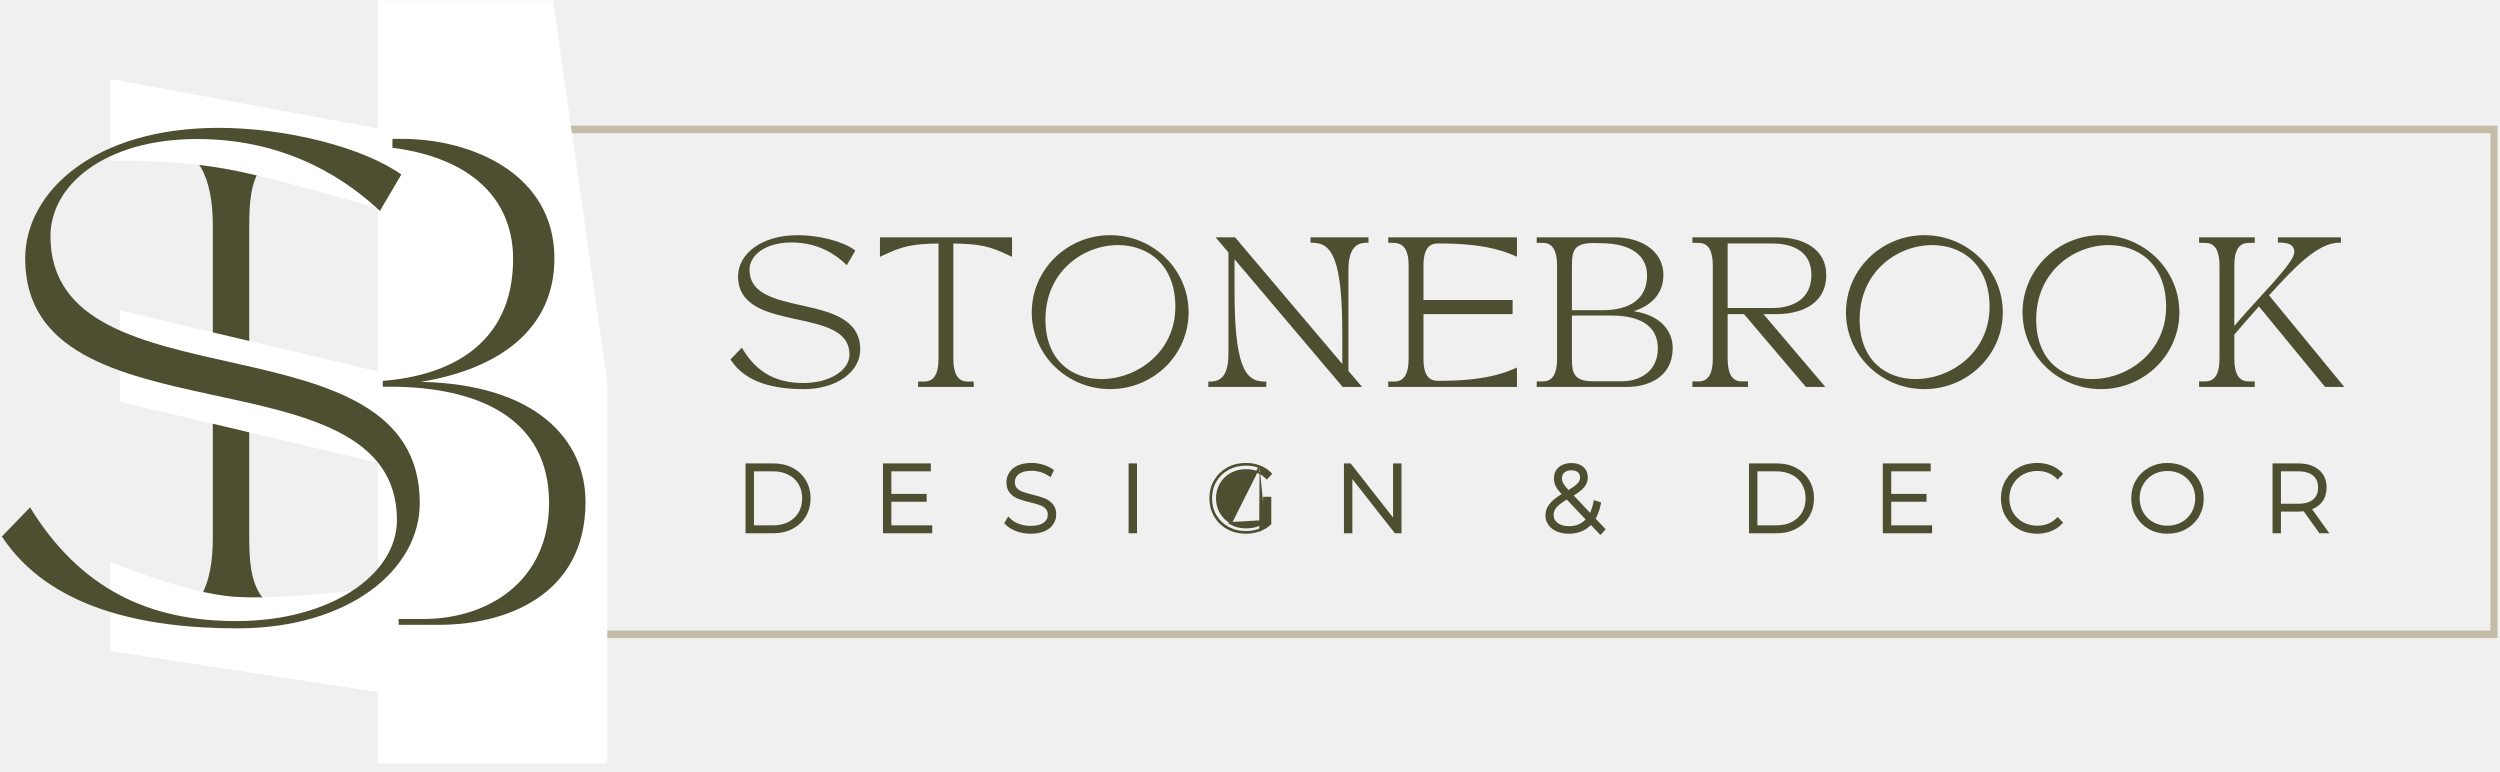
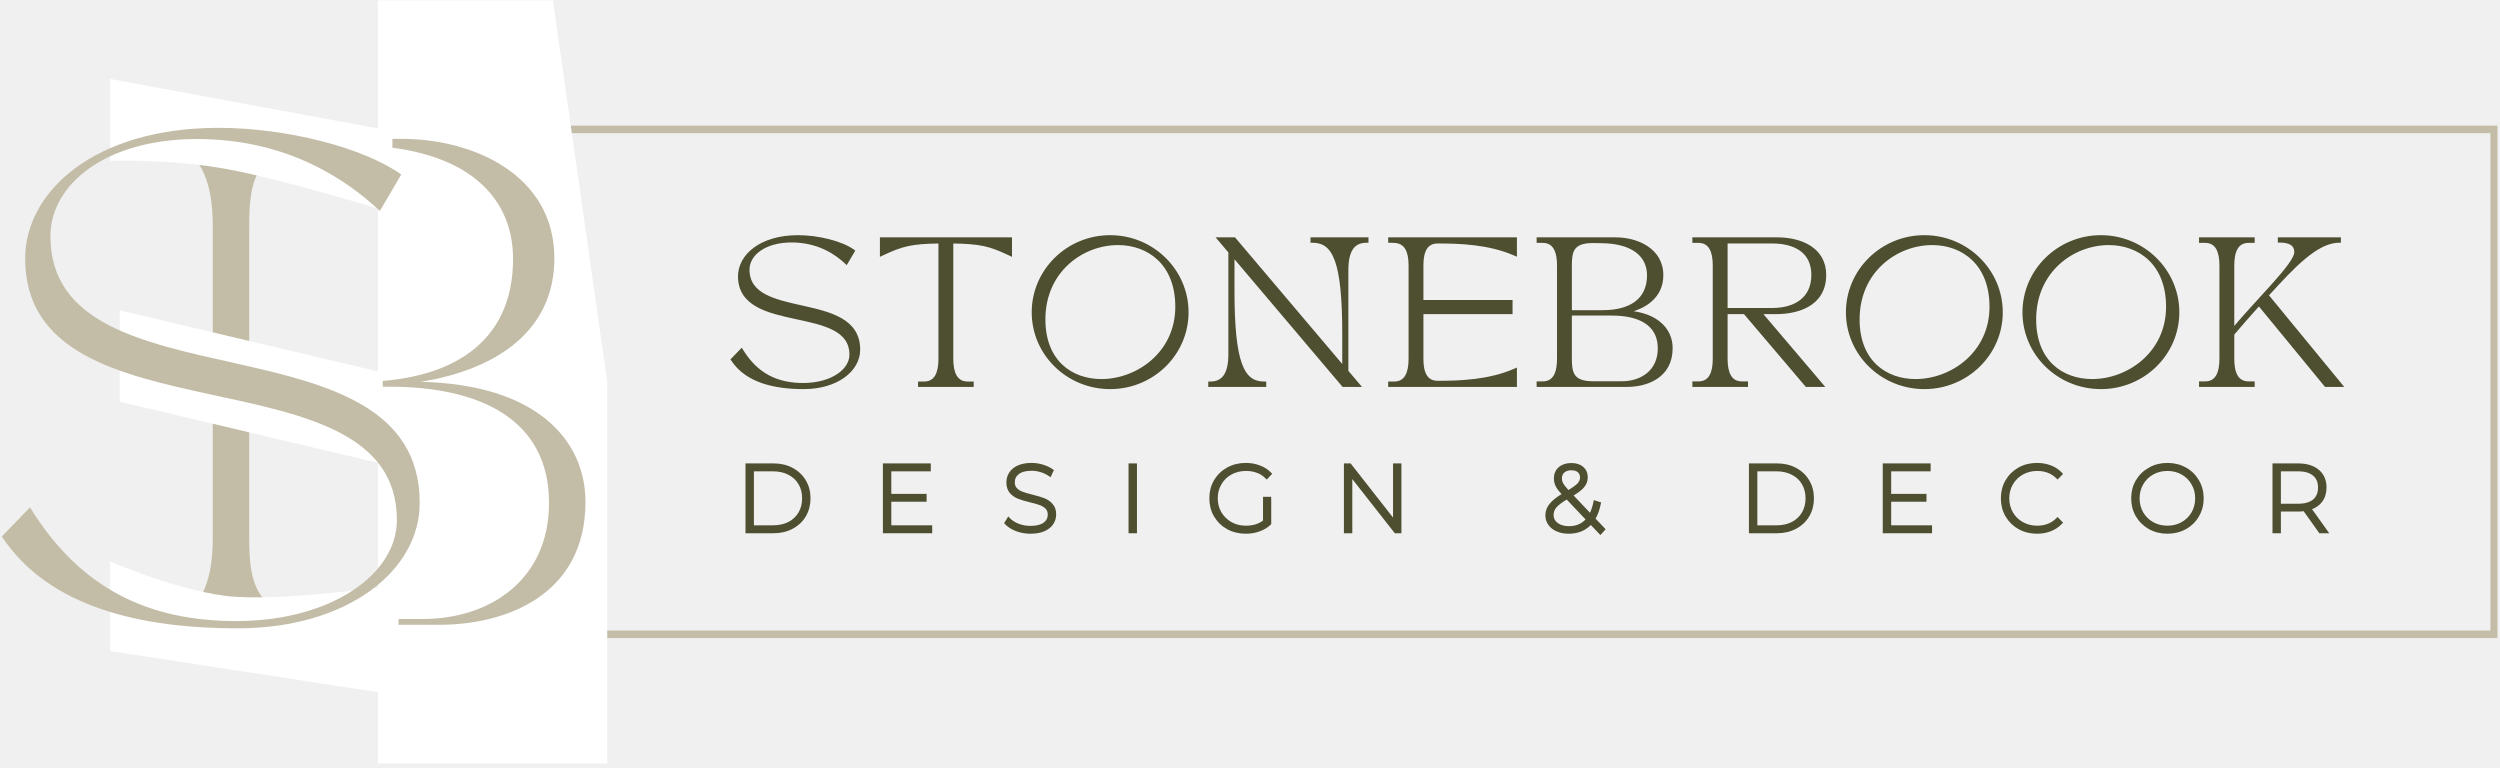
- <svg xmlns="http://www.w3.org/2000/svg" width="308" height="95" viewBox="0 0 308 95" fill="none">
-   <path d="M271.048 29.683V29.804H271.169H271.672C272.383 29.804 272.845 30.105 273.137 30.603C273.435 31.112 273.56 31.835 273.56 32.679V44.234C273.56 45.079 273.435 45.802 273.137 46.31C272.845 46.809 272.383 47.11 271.672 47.11H271.169H271.048V47.231V47.428V47.549H271.169H277.539H277.66V47.428V47.231V47.11H277.539H277.037C276.326 47.11 275.863 46.809 275.571 46.31C275.273 45.802 275.148 45.079 275.148 44.234V41.175C275.951 40.233 277.052 38.961 278.306 37.566L286.471 47.505L286.507 47.549H286.564H288.305H288.561L288.398 47.351L279.386 36.38C279.453 36.307 279.52 36.234 279.586 36.161C280.997 34.622 282.415 33.075 283.819 31.888C285.315 30.622 286.771 29.786 288.161 29.786H288.282V29.665V29.486V29.364H288.161H280.876H280.755V29.486V29.647V29.768H280.876C281.417 29.768 281.897 29.844 282.239 30.045C282.57 30.24 282.783 30.558 282.783 31.082C282.783 31.243 282.719 31.456 282.588 31.72C282.458 31.983 282.266 32.285 282.024 32.622C281.539 33.297 280.857 34.099 280.073 34.978C279.574 35.538 279.034 36.129 278.477 36.737C277.364 37.954 276.187 39.241 275.148 40.489V32.679C275.148 31.835 275.273 31.112 275.571 30.603C275.863 30.105 276.326 29.804 277.037 29.804H277.539H277.66V29.683V29.486V29.364H277.539H271.169H271.048V29.486V29.683Z" fill="#4E4F30" stroke="#4E4F30" stroke-width="0.242" />
-   <path d="M257.76 46.822C255.919 46.822 254.166 46.243 252.873 45.025C251.583 43.809 250.74 41.946 250.74 39.354C250.74 33.384 255.448 30.073 259.806 30.073C261.673 30.073 263.467 30.684 264.793 31.948C266.118 33.212 266.987 35.138 266.987 37.793C266.987 43.489 262.158 46.822 257.76 46.822ZM258.837 29.095C253.569 29.095 249.296 33.31 249.296 38.475C249.296 43.64 253.569 47.818 258.837 47.818C264.105 47.818 268.378 43.64 268.378 38.475C268.378 33.31 264.105 29.095 258.837 29.095Z" fill="#4E4F30" stroke="#4E4F30" stroke-width="0.242" />
-   <path d="M236.008 46.822C234.167 46.822 232.413 46.243 231.121 45.025C229.83 43.809 228.988 41.946 228.988 39.354C228.988 33.384 233.696 30.073 238.053 30.073C239.921 30.073 241.714 30.684 243.041 31.948C244.366 33.212 245.235 35.138 245.235 37.793C245.235 43.489 240.406 46.822 236.008 46.822ZM237.084 29.095C231.816 29.095 227.544 33.31 227.544 38.475C227.544 43.64 231.817 47.818 237.084 47.818C242.352 47.818 246.625 43.64 246.625 38.475C246.625 33.31 242.353 29.095 237.084 29.095Z" fill="#4E4F30" stroke="#4E4F30" stroke-width="0.242" />
-   <path d="M208.626 47.428V47.549H208.747H215.117H215.238V47.428V47.231V47.11H215.117H214.615C213.904 47.11 213.441 46.809 213.149 46.31C212.851 45.802 212.726 45.079 212.726 44.234V38.578H214.917L222.507 47.507L222.543 47.549H222.599H224.357H224.619L224.45 47.35L216.994 38.578H218.867C220.007 38.578 221.502 38.389 222.717 37.706C223.94 37.018 224.873 35.831 224.873 33.864C224.873 32.268 224.146 31.137 223.038 30.409C221.935 29.686 220.461 29.364 218.957 29.364H208.747H208.626V29.486V29.683V29.804H208.747H209.25C209.961 29.804 210.423 30.105 210.715 30.603C211.013 31.112 211.138 31.835 211.138 32.679V44.234C211.138 45.079 211.013 45.802 210.715 46.31C210.423 46.809 209.961 47.11 209.25 47.11H208.747H208.626V47.231V47.428ZM218.347 38.067H212.726V29.876H218.347C219.75 29.876 220.986 30.174 221.868 30.817C222.745 31.456 223.285 32.445 223.285 33.864C223.285 35.328 222.743 36.372 221.865 37.054C220.983 37.738 219.747 38.067 218.347 38.067Z" fill="#4E4F30" stroke="#4E4F30" stroke-width="0.242" />
-   <path d="M189.561 47.11H189.44V47.231V47.428V47.549H189.561H200.434C201.669 47.549 203.045 47.277 204.117 46.557C205.195 45.833 205.956 44.661 205.956 42.889C205.956 41.706 205.483 40.585 204.465 39.751C203.601 39.044 202.351 38.549 200.678 38.389C201.776 38.109 202.709 37.665 203.409 37.05C204.299 36.269 204.808 35.217 204.808 33.899C204.808 32.292 204.019 31.153 202.907 30.421C201.8 29.691 200.371 29.364 199.07 29.364H189.561H189.44V29.486V29.683V29.804H189.561H190.063C190.774 29.804 191.237 30.105 191.529 30.603C191.827 31.112 191.952 31.835 191.952 32.679V44.234C191.952 45.079 191.827 45.802 191.529 46.31C191.237 46.809 190.774 47.11 190.063 47.11H189.561ZM193.54 44.234V38.757H198.604C200.243 38.757 201.688 39.052 202.719 39.718C203.742 40.379 204.368 41.413 204.368 42.925C204.368 44.334 203.822 45.371 202.99 46.059C202.155 46.748 201.022 47.092 199.842 47.092H196.236C194.97 47.092 194.313 46.778 193.963 46.292C193.605 45.796 193.54 45.089 193.54 44.234ZM197.456 38.336H193.54V32.679C193.54 31.824 193.601 31.117 193.957 30.622C194.305 30.136 194.96 29.822 196.236 29.822C196.368 29.822 196.537 29.826 196.706 29.831L196.715 29.831C196.88 29.836 197.043 29.84 197.169 29.84C199.208 29.84 200.676 30.281 201.633 31.006C202.584 31.728 203.04 32.741 203.04 33.917C203.04 35.445 202.476 36.541 201.508 37.261C200.534 37.984 199.137 38.336 197.456 38.336Z" fill="#4E4F30" stroke="#4E4F30" stroke-width="0.242" />
-   <path d="M171.271 29.364H171.15V29.486V29.665V29.782L171.267 29.786L171.77 29.804L171.77 29.804C172.484 29.829 172.948 30.132 173.24 30.624C173.537 31.125 173.662 31.835 173.662 32.679V44.234C173.662 45.079 173.537 45.807 173.239 46.32C172.947 46.823 172.484 47.127 171.774 47.127H171.271H171.15V47.249V47.428V47.549H171.271H186.648H186.769V47.428V45.652V45.467L186.6 45.541C183.467 46.911 179.883 47.038 177.139 47.038C176.425 47.038 175.963 46.753 175.672 46.273C175.375 45.783 175.25 45.079 175.25 44.234V38.578H186.11H186.231V38.457V37.201V37.08H186.11H175.25V32.679C175.25 31.835 175.375 31.13 175.672 30.641C175.963 30.161 176.425 29.876 177.139 29.876C179.883 29.876 183.467 30.002 186.6 31.373L186.769 31.447V31.262V29.486V29.364H186.648H171.271Z" fill="#4E4F30" stroke="#4E4F30" stroke-width="0.242" />
-   <path d="M148.986 47.428V47.549H149.107H155.763H155.884V47.428V47.249V47.127H155.763C155.096 47.127 154.537 46.975 154.067 46.619C153.597 46.261 153.205 45.689 152.892 44.826C152.265 43.094 151.973 40.233 151.973 35.73V31.61L165.432 47.506L165.468 47.549H165.524H167.282H167.544L167.375 47.35L166.004 45.733V33.272C166.004 32.061 166.205 31.189 166.595 30.622C166.979 30.064 167.557 29.786 168.359 29.786H168.48V29.665V29.486V29.364H168.359H161.702H161.581V29.486V29.665V29.786H161.702C162.369 29.786 162.929 29.938 163.398 30.295C163.869 30.652 164.261 31.225 164.574 32.088C165.2 33.82 165.493 36.68 165.493 41.184V45.178L152.142 29.407L152.105 29.364H152.049H150.291H150.03L150.198 29.564L151.462 31.055V43.642C151.462 44.853 151.261 45.725 150.871 46.292C150.487 46.85 149.909 47.127 149.107 47.127H148.986V47.249V47.428Z" fill="#4E4F30" stroke="#4E4F30" stroke-width="0.242" />
-   <path d="M135.698 46.822C133.856 46.822 132.103 46.243 130.811 45.025C129.52 43.809 128.678 41.946 128.678 39.354C128.678 33.384 133.386 30.073 137.743 30.073C139.61 30.073 141.404 30.684 142.73 31.948C144.055 33.212 144.925 35.138 144.925 37.793C144.925 43.489 140.096 46.822 135.698 46.822ZM136.774 29.095C131.506 29.095 127.233 33.31 127.233 38.475C127.233 43.64 131.506 47.818 136.774 47.818C142.042 47.818 146.315 43.64 146.315 38.475C146.315 33.31 142.043 29.095 136.774 29.095Z" fill="#4E4F30" stroke="#4E4F30" stroke-width="0.242" />
-   <path d="M108.531 31.262V31.453L108.704 31.371C109.93 30.79 110.831 30.426 111.867 30.203C112.881 29.984 114.029 29.898 115.744 29.877V44.234C115.744 45.079 115.619 45.807 115.321 46.32C115.028 46.823 114.566 47.127 113.856 47.127H113.353H113.232V47.249V47.428V47.549H113.353H119.723H119.844V47.428V47.249V47.127H119.723H119.22C118.51 47.127 118.048 46.823 117.755 46.32C117.457 45.807 117.332 45.079 117.332 44.234V29.877C119.056 29.898 120.209 29.984 121.225 30.203C122.263 30.426 123.164 30.79 124.39 31.371L124.563 31.453V31.262V29.486V29.364H124.442H108.652H108.531V29.486V31.262Z" fill="#4E4F30" stroke="#4E4F30" stroke-width="0.242" />
-   <path d="M90.222 44.222L90.154 44.292L90.208 44.373C91.985 47.066 95.489 47.818 99.011 47.818C103.112 47.818 105.861 45.663 105.861 43.068C105.861 42.159 105.642 41.418 105.256 40.806C104.87 40.195 104.321 39.72 103.67 39.338C102.373 38.576 100.648 38.171 98.948 37.789C98.871 37.772 98.795 37.755 98.719 37.738C97.087 37.373 95.495 37.016 94.29 36.383C93.662 36.053 93.147 35.651 92.788 35.14C92.431 34.63 92.224 34.005 92.224 33.218C92.224 32.313 92.706 31.45 93.611 30.809C94.517 30.167 95.846 29.75 97.522 29.75C100.907 29.75 103.068 31.327 104.186 32.373L104.296 32.477L104.373 32.346L105.162 31L105.218 30.904L105.128 30.84C104.402 30.326 103.323 29.89 102.118 29.584C100.912 29.276 99.569 29.095 98.311 29.095C93.706 29.095 91.049 31.469 91.049 34.043C91.049 34.932 91.269 35.657 91.659 36.254C92.047 36.85 92.6 37.312 93.255 37.683C94.561 38.422 96.296 38.813 98.008 39.183C98.072 39.197 98.136 39.211 98.2 39.225C99.856 39.582 101.474 39.932 102.696 40.562C103.328 40.888 103.847 41.286 104.208 41.792C104.567 42.297 104.775 42.916 104.775 43.696C104.775 44.656 104.193 45.551 103.175 46.214C102.157 46.876 100.714 47.298 99.028 47.307C97.384 47.316 95.943 47.014 94.688 46.346C93.434 45.678 92.359 44.64 91.453 43.166L91.371 43.033L91.263 43.145L90.222 44.222Z" fill="#4E4F30" stroke="#4E4F30" stroke-width="0.242" />
-   <path d="M285.775 65.541L285.808 65.587H285.865H286.541H286.755L286.631 65.413L284.678 62.679C285.241 62.49 285.683 62.186 286 61.764C286.35 61.299 286.523 60.73 286.523 60.065C286.523 59.175 286.221 58.469 285.609 57.963C285 57.452 284.167 57.203 283.124 57.203H280.197H280.087V57.313V65.477V65.587H280.197H280.792H280.902V65.477V62.916H283.124C283.352 62.916 283.6 62.899 283.866 62.865L285.775 65.541ZM285.047 58.517L285.047 58.517L285.048 58.517C285.477 58.873 285.696 59.384 285.696 60.065C285.696 60.746 285.477 61.261 285.048 61.625C284.616 61.983 283.98 62.171 283.124 62.171H280.902V57.959H283.124C283.98 57.959 284.616 58.151 285.047 58.517Z" fill="#4E4F30" stroke="#4E4F30" stroke-width="0.22" />
-   <path d="M270.814 63.573C271.198 62.925 271.389 62.198 271.389 61.395C271.389 60.591 271.198 59.864 270.814 59.216C270.439 58.569 269.919 58.062 269.256 57.695C268.593 57.327 267.852 57.144 267.034 57.144C266.216 57.144 265.474 57.331 264.811 57.706C264.148 58.074 263.625 58.581 263.242 59.228L263.242 59.228L263.241 59.228C262.865 59.876 262.678 60.599 262.678 61.395C262.678 62.19 262.865 62.913 263.241 63.561L263.241 63.561L263.242 63.562C263.625 64.208 264.148 64.72 264.81 65.094L264.811 65.095C265.474 65.462 266.216 65.645 267.034 65.645C267.852 65.645 268.593 65.462 269.256 65.095C269.919 64.728 270.439 64.22 270.814 63.573ZM270.814 63.573C270.814 63.573 270.814 63.573 270.814 63.574L270.719 63.517L270.814 63.573C270.814 63.573 270.814 63.573 270.814 63.573ZM270.099 59.619L270.099 59.619C270.407 60.145 270.562 60.736 270.562 61.395C270.562 62.053 270.407 62.648 270.099 63.182C269.79 63.709 269.369 64.123 268.834 64.424C268.3 64.725 267.7 64.877 267.034 64.877C266.367 64.877 265.764 64.725 265.221 64.424C264.687 64.123 264.265 63.709 263.957 63.182C263.648 62.648 263.493 62.053 263.493 61.395C263.493 60.736 263.648 60.145 263.956 59.619L263.957 59.619C264.266 59.084 264.687 58.667 265.221 58.365C265.764 58.064 266.367 57.913 267.034 57.913C267.7 57.913 268.3 58.064 268.834 58.365C269.369 58.666 269.79 59.084 270.099 59.619Z" fill="#4E4F30" stroke="#4E4F30" stroke-width="0.22" />
-   <path d="M248.743 65.095L248.744 65.095C249.407 65.462 250.149 65.645 250.967 65.645C251.562 65.645 252.116 65.546 252.628 65.346C253.147 65.146 253.589 64.853 253.951 64.467L254.023 64.391L253.95 64.315L253.576 63.931L253.499 63.851L253.42 63.929C252.782 64.56 251.974 64.877 250.99 64.877C250.323 64.877 249.72 64.725 249.177 64.424C248.635 64.123 248.21 63.709 247.901 63.182C247.593 62.648 247.438 62.053 247.438 61.395C247.438 60.736 247.593 60.145 247.901 59.619L247.901 59.619C248.21 59.084 248.635 58.667 249.177 58.365C249.72 58.064 250.323 57.913 250.99 57.913C251.983 57.913 252.79 58.226 253.42 58.849L253.499 58.927L253.576 58.847L253.95 58.462L254.023 58.387L253.951 58.31C253.589 57.925 253.151 57.636 252.639 57.443C252.127 57.243 251.569 57.144 250.967 57.144C250.149 57.144 249.407 57.327 248.744 57.695L248.743 57.695C248.089 58.062 247.569 58.569 247.186 59.216L247.186 59.216L247.186 59.217C246.81 59.865 246.623 60.592 246.623 61.395C246.623 62.198 246.81 62.925 247.186 63.573L247.186 63.573L247.186 63.574C247.569 64.22 248.089 64.727 248.743 65.095Z" fill="#4E4F30" stroke="#4E4F30" stroke-width="0.22" />
-   <path d="M237.925 64.94V64.83H237.815H232.887V61.703H237.127H237.237V61.593V61.068V60.958H237.127H232.887V57.959H237.64H237.75V57.849V57.313V57.203H237.64H232.182H232.072V57.313V65.477V65.587H232.182H237.815H237.925V65.477V64.94Z" fill="#4E4F30" stroke="#4E4F30" stroke-width="0.22" />
-   <path d="M215.695 57.203H215.585V57.313V65.477V65.587H215.695H218.926C219.789 65.587 220.557 65.409 221.228 65.049C221.906 64.69 222.434 64.194 222.811 63.562L222.811 63.562C223.187 62.921 223.374 62.198 223.374 61.395C223.374 60.592 223.187 59.872 222.811 59.239C222.435 58.599 221.906 58.099 221.228 57.74C220.557 57.381 219.789 57.203 218.926 57.203H215.695ZM220.822 58.402L220.822 58.402L220.823 58.402C221.38 58.688 221.808 59.09 222.107 59.607C222.408 60.125 222.559 60.72 222.559 61.395C222.559 62.07 222.408 62.664 222.107 63.182C221.807 63.7 221.38 64.105 220.822 64.399C220.265 64.685 219.618 64.83 218.879 64.83H216.4V57.959H218.879C219.618 57.959 220.265 58.108 220.822 58.402Z" fill="#4E4F30" stroke="#4E4F30" stroke-width="0.22" />
-   <path d="M197.091 65.669L197.173 65.755L197.253 65.668L197.602 65.283L197.671 65.207L197.601 65.133L196.446 63.911C196.743 63.412 196.966 62.797 197.116 62.07L197.136 61.973L197.041 61.943L196.563 61.791L196.445 61.754L196.421 61.875C196.31 62.444 196.144 62.94 195.922 63.366L193.707 61.023C194.34 60.645 194.794 60.299 195.062 59.985C195.358 59.64 195.508 59.25 195.508 58.817C195.508 58.308 195.335 57.898 194.98 57.602C194.636 57.301 194.172 57.156 193.602 57.156C192.992 57.156 192.494 57.313 192.119 57.638C191.742 57.964 191.556 58.4 191.556 58.934C191.556 59.278 191.634 59.602 191.79 59.906L191.79 59.906L191.79 59.907C191.935 60.181 192.194 60.513 192.559 60.9C191.844 61.329 191.324 61.739 191.009 62.13C190.676 62.537 190.506 62.993 190.506 63.494C190.506 63.913 190.626 64.29 190.866 64.62C191.104 64.95 191.436 65.202 191.857 65.38C192.277 65.558 192.75 65.645 193.276 65.645C193.848 65.645 194.373 65.546 194.846 65.345L194.846 65.345L194.848 65.344C195.286 65.151 195.668 64.876 195.996 64.52L197.091 65.669ZM194.473 58.106L194.473 58.106L194.475 58.108C194.672 58.278 194.775 58.514 194.775 58.829C194.775 59.117 194.667 59.382 194.443 59.629C194.222 59.863 193.816 60.157 193.214 60.509C192.861 60.129 192.628 59.836 192.509 59.627C192.385 59.401 192.325 59.17 192.325 58.934C192.325 58.595 192.435 58.335 192.65 58.141L192.65 58.141C192.873 57.939 193.186 57.831 193.602 57.831C193.989 57.831 194.274 57.928 194.473 58.106ZM195.496 63.989C194.957 64.618 194.229 64.935 193.299 64.935C192.695 64.935 192.21 64.792 191.837 64.514C191.475 64.239 191.298 63.886 191.298 63.447C191.298 63.078 191.42 62.745 191.669 62.445C191.919 62.152 192.375 61.806 193.046 61.406L195.496 63.989Z" fill="#4E4F30" stroke="#4E4F30" stroke-width="0.22" />
-   <path d="M172.552 57.313V57.203H172.442H171.847H171.737V57.313V64.084L166.383 57.245L166.35 57.203H166.296H165.795H165.684V57.313V65.477V65.587H165.795H166.389H166.5V65.477V58.705L171.866 65.545L171.899 65.587H171.952H172.442H172.552V65.477V57.313Z" fill="#4E4F30" stroke="#4E4F30" stroke-width="0.22" />
-   <path d="M155.131 65.371C155.658 65.187 156.107 64.919 156.477 64.565L156.511 64.532V64.485V61.43V61.319H156.401H155.83H155.719V61.43V64.187M155.131 65.371C155.131 65.371 155.131 65.371 155.131 65.371L155.095 65.267L155.132 65.371C155.131 65.371 155.131 65.371 155.131 65.371ZM155.131 65.371C154.613 65.554 154.065 65.645 153.485 65.645C152.66 65.645 151.911 65.462 151.24 65.095L151.239 65.095C150.577 64.728 150.053 64.22 149.67 63.574L149.67 63.573L149.67 63.573C149.294 62.925 149.107 62.198 149.107 61.395C149.107 60.592 149.294 59.865 149.67 59.217L149.67 59.216L149.67 59.216C150.053 58.569 150.577 58.062 151.239 57.695L151.24 57.694C151.911 57.327 152.664 57.144 153.497 57.144C154.107 57.144 154.669 57.243 155.181 57.443M155.181 57.443C155.18 57.443 155.18 57.443 155.18 57.443L155.141 57.546C154.644 57.352 154.096 57.255 153.497 57.255C152.681 57.255 151.946 57.433 151.293 57.791C150.647 58.149 150.138 58.642 149.765 59.272C149.4 59.902 149.217 60.609 149.217 61.395C149.217 62.18 149.4 62.888 149.765 63.517C150.138 64.147 150.647 64.641 151.293 64.999C151.946 65.356 152.677 65.535 153.485 65.535C154.053 65.535 154.589 65.446 155.095 65.267C155.608 65.088 156.043 64.827 156.401 64.485V61.54V61.43H156.291H155.94H155.83V61.54V64.24M155.181 57.443C155.7 57.635 156.145 57.92 156.515 58.297L156.589 58.373L156.516 58.45L156.143 58.846L156.065 58.929L155.985 58.849C155.654 58.517 155.283 58.282 154.872 58.14L154.87 58.139L154.87 58.139C154.464 57.989 154.011 57.913 153.509 57.913C152.826 57.913 152.211 58.064 151.661 58.366C151.119 58.667 150.694 59.084 150.385 59.619L150.385 59.619C150.077 60.145 149.922 60.736 149.922 61.395C149.922 62.045 150.076 62.636 150.385 63.17C150.701 63.697 151.13 64.115 151.673 64.424M155.181 57.443L151.673 64.424M155.83 64.24L155.76 64.155C155.747 64.166 155.733 64.177 155.719 64.187M155.83 64.24C155.215 64.738 154.442 64.987 153.509 64.987C152.809 64.987 152.179 64.831 151.619 64.52L155.83 64.24ZM155.719 64.187C155.135 64.645 154.4 64.877 153.509 64.877C152.826 64.877 152.215 64.725 151.673 64.424M155.719 64.187L151.673 64.424" fill="#4E4F30" stroke="#4E4F30" stroke-width="0.22" />
-   <path d="M139.263 57.203H139.153V57.313V65.477V65.587H139.263H139.858H139.968V65.477V57.313V57.203H139.858H139.263Z" fill="#4E4F30" stroke="#4E4F30" stroke-width="0.22" />
-   <path d="M125.211 65.334L125.211 65.334L125.213 65.335C125.77 65.542 126.354 65.645 126.966 65.645C127.621 65.645 128.182 65.546 128.643 65.344C129.1 65.144 129.446 64.871 129.67 64.522C129.9 64.178 130.015 63.795 130.015 63.377C130.015 62.876 129.881 62.466 129.602 62.161C129.342 61.86 129.024 61.637 128.65 61.49C128.286 61.348 127.803 61.203 127.202 61.054L127.202 61.054C126.667 60.923 126.248 60.8 125.943 60.685C125.646 60.574 125.4 60.415 125.202 60.21C125.016 60.017 124.918 59.755 124.918 59.412C124.918 58.965 125.096 58.604 125.459 58.321C125.82 58.039 126.364 57.889 127.106 57.889C127.475 57.889 127.849 57.946 128.229 58.06L128.229 58.06C128.615 58.173 128.966 58.34 129.282 58.558L129.39 58.632L129.445 58.514L129.666 58.036L129.705 57.952L129.63 57.899C129.3 57.666 128.912 57.482 128.467 57.347C128.021 57.212 127.568 57.144 127.106 57.144C126.45 57.144 125.893 57.243 125.44 57.446L125.44 57.446L125.439 57.446C124.996 57.647 124.659 57.924 124.435 58.28C124.214 58.625 124.103 59.007 124.103 59.424C124.103 59.932 124.233 60.352 124.502 60.673L124.502 60.673L124.504 60.675C124.772 60.976 125.094 61.2 125.468 61.346L125.468 61.346C125.84 61.488 126.327 61.633 126.928 61.782L126.929 61.782C127.455 61.906 127.87 62.025 128.175 62.139C128.472 62.251 128.718 62.409 128.916 62.614C129.102 62.807 129.2 63.069 129.2 63.412C129.2 63.85 129.019 64.203 128.649 64.479C128.28 64.754 127.72 64.9 126.954 64.9C126.431 64.9 125.931 64.809 125.455 64.628C124.984 64.438 124.614 64.197 124.34 63.908L124.24 63.803L124.166 63.927L123.897 64.37L123.854 64.441L123.911 64.502C124.228 64.844 124.664 65.12 125.211 65.334Z" fill="#4E4F30" stroke="#4E4F30" stroke-width="0.22" />
-   <path d="M114.743 64.94V64.83H114.633H109.705V61.703H113.945H114.055V61.593V61.068V60.958H113.945H109.705V57.959H114.458H114.568V57.849V57.313V57.203H114.458H109H108.89V57.313V65.477V65.587H109H114.633H114.743V65.477V64.94Z" fill="#4E4F30" stroke="#4E4F30" stroke-width="0.22" />
-   <path d="M92.072 57.203H91.962V57.313V65.477V65.587H92.072H95.303C96.166 65.587 96.934 65.409 97.606 65.049C98.283 64.69 98.812 64.194 99.188 63.562L99.188 63.562C99.564 62.921 99.751 62.198 99.751 61.395C99.751 60.592 99.564 59.872 99.188 59.239C98.812 58.599 98.284 58.099 97.606 57.74C96.934 57.381 96.166 57.203 95.303 57.203H92.072ZM97.199 58.402L97.199 58.402L97.2 58.402C97.758 58.688 98.185 59.09 98.485 59.607C98.785 60.125 98.936 60.72 98.936 61.395C98.936 62.07 98.785 62.664 98.485 63.182C98.185 63.7 97.757 64.105 97.2 64.399C96.642 64.685 95.996 64.83 95.256 64.83H92.777V57.959H95.256C95.995 57.959 96.642 58.108 97.199 58.402Z" fill="#4E4F30" stroke="#4E4F30" stroke-width="0.22" />
-   <path fill-rule="evenodd" clip-rule="evenodd" d="M306.826 16.41H54.454V77.684H306.826V16.41ZM53.587 15.481V78.612H307.693V15.481H53.587Z" fill="#C3BDA7" />
-   <path d="M46.572 0.039H68.127L74.817 47.051V94.062H46.572V0.039Z" fill="white" />
-   <path d="M17.837 76.319H19.513C24.541 76.319 26.218 72.009 26.218 66.321V27.768C26.218 22.08 24.541 17.77 19.513 17.77H17.837V17.111H49.566C58.126 17.111 68.304 21.422 68.304 31.838C68.304 40.399 61.718 45.428 51.84 47.044C66.029 47.344 72.135 54.169 72.135 61.831C72.135 73.385 62.257 76.978 54.115 76.978H17.837V76.319ZM30.708 47.643V66.321C30.708 72.009 31.546 76.259 40.107 76.259H52.14C60.162 76.259 67.645 71.59 67.645 61.951C67.645 51.594 59.024 47.643 48.009 47.643H30.708ZM30.708 47.044H44.178C55.492 47.044 63.215 42.315 63.215 31.898C63.215 23.816 56.929 17.89 43.22 17.89C42.382 17.89 41.005 17.83 40.107 17.83C31.486 17.83 30.708 22.08 30.708 27.768V47.044Z" fill="#4E4F30" />
-   <path d="M47.161 45.904L14.755 38.237V49.491L47.161 57.158V45.904Z" fill="white" />
-   <path d="M48.349 16.153L13.567 9.729V19.811C13.567 19.811 20.8 19.55 27.788 20.801C34.776 22.051 48.349 26.235 48.349 26.235V16.153Z" fill="white" />
-   <path d="M49.112 85.665V72.053C49.112 72.053 34.301 74.245 27.801 73.413C21.301 72.582 13.567 69.161 13.567 69.161V80.206L49.112 85.665Z" fill="white" />
-   <path d="M0.231 66.098L3.703 62.506C9.809 72.444 18.25 76.575 29.326 76.515C40.7 76.455 48.902 70.828 48.902 64.063C48.902 42.631 3.104 55.023 3.104 31.855C3.104 23.593 11.665 15.751 26.931 15.751C35.252 15.751 44.711 18.145 49.441 21.498L46.806 25.988C43.035 22.456 35.731 17.128 24.297 17.128C12.982 17.128 6.217 22.755 6.217 29.101C6.217 50.712 51.715 38.26 51.715 61.967C51.715 70.289 42.855 77.413 29.266 77.413C17.532 77.413 6.038 74.898 0.231 66.098Z" fill="#4E4F30" />
+ <svg xmlns="http://www.w3.org/2000/svg" width="316" height="97" viewBox="0 0 316 97" fill="none">
+   <path d="M278.082 30.453V30.577H278.206H278.722C279.451 30.577 279.926 30.885 280.225 31.397C280.531 31.919 280.659 32.661 280.659 33.527V45.382C280.659 46.248 280.531 46.99 280.225 47.512C279.926 48.024 279.451 48.332 278.722 48.332H278.206H278.082V48.456V48.659V48.783H278.206H284.741H284.866V48.659V48.456V48.332H284.741H284.226C283.497 48.332 283.022 48.024 282.722 47.512C282.417 46.99 282.289 46.248 282.289 45.382V42.243C283.112 41.277 284.242 39.971 285.529 38.541L293.905 48.738L293.942 48.783H294.001H295.787H296.049L295.883 48.58L286.636 37.324C286.705 37.249 286.773 37.174 286.842 37.099C288.289 35.52 289.745 33.933 291.184 32.715C292.719 31.416 294.213 30.559 295.639 30.559H295.764V30.434V30.25V30.126H295.639H288.165H288.041V30.25V30.416V30.54H288.165C288.72 30.54 289.213 30.618 289.564 30.825C289.904 31.024 290.121 31.351 290.121 31.889C290.121 32.053 290.056 32.272 289.921 32.543C289.788 32.812 289.592 33.123 289.343 33.469C288.845 34.16 288.146 34.983 287.341 35.886C286.829 36.46 286.275 37.066 285.704 37.69C284.562 38.938 283.354 40.259 282.289 41.539V33.527C282.289 32.661 282.417 31.919 282.722 31.397C283.022 30.885 283.497 30.577 284.226 30.577H284.741H284.866V30.453V30.25V30.126H284.741H278.206H278.082V30.25V30.453Z" fill="#4E4F30" stroke="#4E4F30" stroke-width="0.249" />
+   <path d="M264.449 48.038C262.56 48.038 260.761 47.443 259.435 46.194C258.111 44.946 257.247 43.034 257.247 40.375C257.247 34.25 262.077 30.853 266.548 30.853C268.463 30.853 270.304 31.48 271.665 32.777C273.024 34.073 273.916 36.05 273.916 38.773C273.916 44.618 268.961 48.038 264.449 48.038ZM265.554 29.85C260.148 29.85 255.765 34.175 255.765 39.473C255.765 44.772 260.149 49.059 265.554 49.059C270.958 49.059 275.342 44.772 275.342 39.473C275.342 34.175 270.959 29.85 265.554 29.85Z" fill="#4E4F30" stroke="#4E4F30" stroke-width="0.249" />
+   <path d="M242.132 48.038C240.243 48.038 238.444 47.443 237.118 46.194C235.794 44.946 234.929 43.034 234.929 40.375C234.929 34.25 239.76 30.853 244.23 30.853C246.146 30.853 247.986 31.48 249.347 32.777C250.707 34.073 251.598 36.05 251.598 38.773C251.598 44.618 246.644 48.038 242.132 48.038ZM243.236 29.85C237.831 29.85 233.448 34.175 233.448 39.473C233.448 44.772 237.832 49.059 243.236 49.059C248.641 49.059 253.025 44.772 253.025 39.473C253.025 34.175 248.641 29.85 243.236 29.85Z" fill="#4E4F30" stroke="#4E4F30" stroke-width="0.249" />
+   <path d="M214.039 48.659V48.783H214.163H220.698H220.822V48.659V48.456V48.332H220.698H220.183C219.453 48.332 218.979 48.024 218.679 47.512C218.374 46.99 218.245 46.248 218.245 45.382V39.579H220.493L228.28 48.739L228.317 48.783H228.374H230.178H230.447L230.273 48.578L222.624 39.579H224.545C225.715 39.579 227.249 39.385 228.495 38.684C229.75 37.978 230.708 36.761 230.708 34.742C230.708 33.105 229.962 31.944 228.825 31.198C227.693 30.456 226.18 30.126 224.638 30.126H214.163H214.039V30.25V30.453V30.577H214.163H214.679C215.408 30.577 215.882 30.885 216.182 31.397C216.488 31.919 216.616 32.661 216.616 33.527V45.382C216.616 46.248 216.488 46.99 216.182 47.512C215.882 48.024 215.408 48.332 214.679 48.332H214.163H214.039V48.456V48.659ZM224.012 39.054H218.245V30.651H224.012C225.451 30.651 226.719 30.956 227.625 31.616C228.524 32.272 229.079 33.287 229.079 34.742C229.079 36.245 228.523 37.316 227.622 38.015C226.716 38.717 225.449 39.054 224.012 39.054Z" fill="#4E4F30" stroke="#4E4F30" stroke-width="0.249" />
+   <path d="M194.478 48.332H194.354V48.456V48.659V48.783H194.478H205.634C206.901 48.783 208.313 48.504 209.412 47.766C210.519 47.023 211.299 45.82 211.299 44.002C211.299 42.788 210.814 41.638 209.769 40.783C208.883 40.057 207.6 39.549 205.884 39.385C207.011 39.097 207.968 38.642 208.686 38.011C209.599 37.21 210.121 36.131 210.121 34.779C210.121 33.13 209.312 31.961 208.171 31.21C207.035 30.462 205.569 30.126 204.235 30.126H194.478H194.354V30.25V30.453V30.577H194.478H194.994C195.723 30.577 196.198 30.885 196.497 31.397C196.803 31.919 196.931 32.661 196.931 33.527V45.382C196.931 46.248 196.803 46.99 196.497 47.512C196.198 48.024 195.723 48.332 194.994 48.332H194.478ZM198.56 45.382V39.763H203.756C205.438 39.763 206.92 40.065 207.978 40.749C209.028 41.427 209.67 42.487 209.67 44.038C209.67 45.485 209.11 46.549 208.256 47.254C207.399 47.961 206.237 48.314 205.026 48.314H201.326C200.027 48.314 199.354 47.991 198.995 47.493C198.628 46.984 198.56 46.259 198.56 45.382ZM202.578 39.33H198.56V33.527C198.56 32.649 198.623 31.925 198.988 31.416C199.345 30.918 200.018 30.596 201.326 30.596C201.462 30.596 201.635 30.6 201.808 30.605L201.819 30.605C201.987 30.61 202.155 30.614 202.283 30.614C204.376 30.614 205.882 31.066 206.863 31.811C207.84 32.551 208.308 33.59 208.308 34.797C208.308 36.364 207.729 37.489 206.736 38.227C205.736 38.969 204.303 39.33 202.578 39.33Z" fill="#4E4F30" stroke="#4E4F30" stroke-width="0.249" />
+   <path d="M175.714 30.126H175.59V30.25V30.434V30.554L175.709 30.559L176.225 30.577C176.958 30.603 177.434 30.913 177.733 31.418C178.038 31.933 178.167 32.661 178.167 33.527V45.382C178.167 46.248 178.038 46.995 177.733 47.522C177.433 48.038 176.958 48.35 176.229 48.35H175.714H175.59V48.475V48.659V48.783H175.714H191.49H191.614V48.659V46.836V46.646L191.44 46.723C188.226 48.129 184.549 48.258 181.733 48.258C181.001 48.258 180.527 47.966 180.229 47.474C179.924 46.971 179.796 46.249 179.796 45.382V39.579H190.938H191.062V39.455V38.166V38.042H190.938H179.796V33.527C179.796 32.661 179.924 31.938 180.229 31.435C180.527 30.943 181.001 30.651 181.733 30.651C184.549 30.651 188.226 30.78 191.44 32.187L191.614 32.263V32.073V30.25V30.126H191.49H175.714Z" fill="#4E4F30" stroke="#4E4F30" stroke-width="0.249" />
+   <path d="M152.849 48.659V48.783H152.973H159.803H159.927V48.659V48.475V48.35H159.803C159.119 48.35 158.544 48.194 158.063 47.829C157.58 47.462 157.178 46.875 156.857 45.989C156.214 44.212 155.914 41.277 155.914 36.657V32.43L169.722 48.739L169.76 48.783H169.817H171.621H171.889L171.716 48.578L170.31 46.92V34.135C170.31 32.892 170.516 31.997 170.916 31.416C171.31 30.844 171.903 30.559 172.726 30.559H172.85V30.434V30.25V30.126H172.726H165.896H165.772V30.25V30.434V30.559H165.896C166.581 30.559 167.155 30.715 167.636 31.081C168.119 31.447 168.521 32.035 168.842 32.92C169.485 34.697 169.785 37.632 169.785 42.253V46.35L156.087 30.17L156.05 30.126H155.992H154.188H153.92L154.094 30.331L155.39 31.861V44.775C155.39 46.017 155.183 46.912 154.783 47.493C154.389 48.066 153.796 48.35 152.973 48.35H152.849V48.475V48.659Z" fill="#4E4F30" stroke="#4E4F30" stroke-width="0.249" />
+   <path d="M139.216 48.038C137.327 48.038 135.528 47.443 134.202 46.194C132.878 44.946 132.014 43.034 132.014 40.375C132.014 34.25 136.844 30.853 141.315 30.853C143.23 30.853 145.071 31.48 146.432 32.777C147.791 34.073 148.683 36.05 148.683 38.773C148.683 44.618 143.728 48.038 139.216 48.038ZM140.321 29.85C134.915 29.85 130.532 34.175 130.532 39.473C130.532 44.772 134.916 49.059 140.321 49.059C145.725 49.059 150.109 44.772 150.109 39.473C150.109 34.175 145.726 29.85 140.321 29.85Z" fill="#4E4F30" stroke="#4E4F30" stroke-width="0.249" />
+   <path d="M111.344 32.073V32.269L111.522 32.185C112.779 31.588 113.704 31.216 114.767 30.986C115.806 30.762 116.985 30.673 118.744 30.652V45.382C118.744 46.248 118.616 46.995 118.31 47.522C118.01 48.038 117.535 48.35 116.807 48.35H116.291H116.167V48.475V48.659V48.783H116.291H122.826H122.951V48.659V48.475V48.35H122.826H122.311C121.582 48.35 121.108 48.038 120.808 47.522C120.502 46.995 120.373 46.248 120.373 45.382V30.652C122.142 30.673 123.325 30.762 124.367 30.986C125.432 31.216 126.357 31.588 127.614 32.185L127.792 32.269V32.073V30.25V30.126H127.668H111.468H111.344V30.25V32.073Z" fill="#4E4F30" stroke="#4E4F30" stroke-width="0.249" />
+   <path d="M92.559 45.369L92.49 45.441L92.545 45.524C94.368 48.287 97.963 49.059 101.577 49.059C105.784 49.059 108.604 46.847 108.604 44.186C108.604 43.253 108.38 42.492 107.984 41.865C107.588 41.238 107.025 40.751 106.357 40.358C105.025 39.577 103.257 39.161 101.512 38.77C101.433 38.752 101.355 38.734 101.277 38.717C99.603 38.342 97.969 37.977 96.733 37.327C96.089 36.988 95.56 36.576 95.192 36.051C94.826 35.528 94.614 34.887 94.614 34.079C94.614 33.151 95.108 32.266 96.036 31.608C96.966 30.95 98.329 30.522 100.049 30.522C103.522 30.522 105.739 32.139 106.886 33.213L106.999 33.319L107.078 33.185L107.888 31.804L107.945 31.706L107.852 31.64C107.108 31.112 106.001 30.666 104.765 30.351C103.526 30.036 102.149 29.85 100.859 29.85C96.133 29.85 93.408 32.285 93.408 34.926C93.408 35.838 93.634 36.582 94.033 37.195C94.432 37.806 94.999 38.28 95.671 38.66C97.011 39.419 98.791 39.82 100.547 40.2C100.613 40.214 100.679 40.228 100.745 40.242C102.443 40.609 104.104 40.968 105.357 41.614C106.006 41.949 106.538 42.357 106.908 42.877C107.277 43.394 107.491 44.03 107.491 44.83C107.491 45.815 106.893 46.733 105.849 47.413C104.805 48.093 103.324 48.526 101.595 48.535C99.907 48.544 98.428 48.234 97.141 47.548C95.854 46.863 94.751 45.798 93.822 44.286L93.738 44.15L93.627 44.265L92.559 45.369Z" fill="#4E4F30" stroke="#4E4F30" stroke-width="0.249" />
+   <path d="M293.191 67.242L293.225 67.289H293.283H293.977H294.197L294.069 67.111L292.066 64.306C292.643 64.112 293.097 63.8 293.422 63.367C293.782 62.89 293.959 62.307 293.959 61.624C293.959 60.711 293.649 59.987 293.021 59.467C292.396 58.943 291.542 58.687 290.471 58.687H287.468H287.355V58.8V67.176V67.289H287.468H288.078H288.191V67.176V64.549H290.471C290.706 64.549 290.959 64.532 291.233 64.497L293.191 67.242ZM292.444 60.035L292.444 60.035L292.445 60.036C292.885 60.401 293.111 60.925 293.111 61.624C293.111 62.323 292.885 62.851 292.445 63.225C292.002 63.592 291.35 63.785 290.471 63.785H288.191V59.464H290.471C291.35 59.464 292.002 59.66 292.444 60.035Z" fill="#4E4F30" stroke="#4E4F30" stroke-width="0.226" />
+   <path d="M270.072 65.211L270.072 65.211L270.073 65.212C270.466 65.875 271.003 66.4 271.682 66.784L271.683 66.785C272.363 67.162 273.124 67.349 273.963 67.349C274.802 67.349 275.563 67.162 276.244 66.785C276.923 66.408 277.456 65.887 277.842 65.223C278.236 64.558 278.432 63.813 278.432 62.988C278.432 62.164 278.236 61.418 277.842 60.753C277.456 60.09 276.923 59.569 276.244 59.192C275.563 58.815 274.802 58.627 273.963 58.627C273.124 58.627 272.363 58.819 271.682 59.204C271.003 59.581 270.466 60.102 270.073 60.765L270.073 60.765L270.072 60.766C269.687 61.43 269.495 62.172 269.495 62.988C269.495 63.805 269.687 64.546 270.072 65.211ZM277.108 61.166L277.108 61.167C277.424 61.707 277.583 62.313 277.583 62.988C277.583 63.664 277.424 64.274 277.108 64.822C276.791 65.363 276.359 65.787 275.81 66.097C275.262 66.405 274.647 66.561 273.963 66.561C273.279 66.561 272.66 66.406 272.104 66.096C271.555 65.787 271.123 65.363 270.806 64.822C270.49 64.274 270.331 63.664 270.331 62.988C270.331 62.313 270.49 61.707 270.806 61.167L270.806 61.166C271.123 60.617 271.555 60.189 272.104 59.88C272.66 59.571 273.279 59.416 273.963 59.416C274.647 59.416 275.262 59.571 275.81 59.88C276.359 60.189 276.791 60.617 277.108 61.166Z" fill="#4E4F30" stroke="#4E4F30" stroke-width="0.226" />
+   <path d="M255.198 66.784L255.198 66.785C255.879 67.162 256.64 67.349 257.479 67.349C258.09 67.349 258.658 67.247 259.183 67.042C259.716 66.837 260.169 66.537 260.541 66.141L260.614 66.062L260.539 65.985L260.156 65.59L260.077 65.508L259.996 65.588C259.341 66.235 258.513 66.561 257.503 66.561C256.819 66.561 256.199 66.405 255.643 66.096C255.086 65.787 254.65 65.363 254.334 64.822C254.017 64.274 253.859 63.664 253.859 62.988C253.859 62.313 254.017 61.707 254.334 61.167L254.334 61.167L254.334 61.166C254.651 60.618 255.087 60.19 255.643 59.88C256.199 59.571 256.819 59.416 257.503 59.416C258.521 59.416 259.349 59.738 259.996 60.377L260.077 60.457L260.156 60.375L260.539 59.98L260.614 59.903L260.541 59.824C260.169 59.428 259.72 59.132 259.194 58.934C258.67 58.729 258.097 58.627 257.479 58.627C256.64 58.627 255.879 58.815 255.198 59.192L255.198 59.192C254.526 59.569 253.993 60.09 253.6 60.753L253.6 60.753L253.6 60.754C253.214 61.419 253.022 62.164 253.022 62.988C253.022 63.812 253.214 64.558 253.6 65.223L253.6 65.223L253.6 65.224C253.993 65.887 254.526 66.408 255.198 66.784Z" fill="#4E4F30" stroke="#4E4F30" stroke-width="0.226" />
+   <path d="M244.099 66.626V66.513H243.986H238.93V63.305H243.28H243.393V63.192V62.653V62.54H243.28H238.93V59.464H243.806H243.919V59.351V58.8V58.687H243.806H238.206H238.093V58.8V67.176V67.289H238.206H243.986H244.099V67.176V66.626Z" fill="#4E4F30" stroke="#4E4F30" stroke-width="0.226" />
+   <path d="M221.291 58.687H221.178V58.8V67.176V67.289H221.291H224.606C225.491 67.289 226.28 67.106 226.968 66.738C227.664 66.369 228.206 65.861 228.592 65.212L228.592 65.211C228.978 64.554 229.17 63.812 229.17 62.988C229.17 62.164 228.978 61.426 228.592 60.777C228.206 60.12 227.664 59.607 226.968 59.239C226.28 58.87 225.491 58.687 224.606 58.687H221.291ZM226.551 59.917L226.551 59.917L226.552 59.918C227.124 60.212 227.562 60.624 227.87 61.154C228.178 61.686 228.334 62.296 228.334 62.988C228.334 63.681 228.178 64.291 227.87 64.822C227.562 65.353 227.124 65.769 226.552 66.071C225.98 66.364 225.316 66.513 224.558 66.513H222.015V59.464H224.558C225.316 59.464 225.98 59.616 226.551 59.917Z" fill="#4E4F30" stroke="#4E4F30" stroke-width="0.226" />
+   <path d="M202.204 67.374L202.288 67.462L202.37 67.372L202.729 66.977L202.799 66.9L202.727 66.823L201.542 65.57C201.847 65.058 202.075 64.428 202.229 63.681L202.25 63.582L202.153 63.551L201.662 63.395L201.541 63.357L201.517 63.481C201.403 64.065 201.232 64.574 201.005 65.011L198.732 62.607C199.381 62.219 199.847 61.864 200.122 61.542C200.426 61.188 200.58 60.788 200.58 60.344C200.58 59.822 200.402 59.401 200.038 59.097C199.685 58.788 199.209 58.64 198.625 58.64C197.999 58.64 197.487 58.8 197.103 59.134C196.717 59.469 196.525 59.916 196.525 60.464C196.525 60.817 196.605 61.149 196.765 61.461L196.765 61.461L196.766 61.462C196.914 61.744 197.179 62.084 197.554 62.481C196.82 62.921 196.287 63.341 195.964 63.743C195.622 64.16 195.448 64.628 195.448 65.142C195.448 65.572 195.571 65.959 195.817 66.297C196.062 66.635 196.403 66.895 196.834 67.077C197.264 67.259 197.75 67.349 198.29 67.349C198.877 67.349 199.415 67.247 199.901 67.041L199.901 67.041L199.903 67.041C200.352 66.843 200.744 66.56 201.08 66.195L202.204 67.374ZM199.518 59.615L199.518 59.615L199.52 59.616C199.723 59.791 199.828 60.032 199.828 60.356C199.828 60.651 199.717 60.924 199.487 61.177C199.261 61.417 198.844 61.718 198.227 62.08C197.864 61.69 197.625 61.389 197.503 61.175C197.376 60.943 197.314 60.706 197.314 60.464C197.314 60.116 197.427 59.849 197.647 59.65L197.648 59.65C197.876 59.443 198.197 59.332 198.625 59.332C199.021 59.332 199.314 59.431 199.518 59.615ZM200.568 65.65C200.015 66.296 199.267 66.621 198.313 66.621C197.694 66.621 197.197 66.474 196.814 66.189C196.443 65.906 196.261 65.544 196.261 65.094C196.261 64.715 196.386 64.374 196.641 64.066C196.898 63.766 197.366 63.41 198.054 63L200.568 65.65Z" fill="#4E4F30" stroke="#4E4F30" stroke-width="0.226" />
+   <path d="M177.028 58.8V58.687H176.915H176.305H176.192V58.8V65.748L170.698 58.731L170.664 58.687H170.609H170.095H169.982V58.8V67.176V67.289H170.095H170.705H170.818V67.176V60.228L176.324 67.246L176.358 67.289H176.413H176.915H177.028V67.176V58.8Z" fill="#4E4F30" stroke="#4E4F30" stroke-width="0.226" />
+   <path d="M159.871 62.911H159.758V63.024V65.853C159.158 66.323 158.405 66.561 157.49 66.561C156.789 66.561 156.163 66.405 155.607 66.097C155.05 65.779 154.609 65.35 154.285 64.81C153.968 64.261 153.81 63.655 153.81 62.988C153.81 62.313 153.969 61.707 154.285 61.167L154.285 61.166C154.602 60.618 155.038 60.19 155.594 59.881C156.158 59.572 156.789 59.416 157.49 59.416C158.005 59.416 158.47 59.494 158.886 59.648L158.886 59.648L158.889 59.649C159.31 59.795 159.691 60.036 160.03 60.376L160.113 60.459L160.193 60.374L160.575 59.967L160.65 59.888L160.574 59.81C160.195 59.423 159.738 59.131 159.205 58.934C158.68 58.729 158.104 58.627 157.478 58.627C156.623 58.627 155.85 58.815 155.162 59.192L155.161 59.192C154.482 59.569 153.945 60.089 153.552 60.753L153.552 60.753L153.551 60.754C153.165 61.419 152.973 62.164 152.973 62.988C152.973 63.812 153.165 64.558 153.551 65.223L153.551 65.223L153.552 65.224C153.945 65.887 154.482 66.408 155.161 66.785L155.162 66.785C155.85 67.162 156.619 67.349 157.466 67.349C158.06 67.349 158.623 67.255 159.155 67.068C159.695 66.879 160.156 66.604 160.535 66.241L160.57 66.207V66.159V63.024V62.911H160.457H159.871Z" fill="#4E4F30" stroke="#4E4F30" stroke-width="0.226" />
+   <path d="M142.874 58.687H142.761V58.8V67.176V67.289H142.874H143.485H143.598V67.176V58.8V58.687H143.485H142.874Z" fill="#4E4F30" stroke="#4E4F30" stroke-width="0.226" />
+   <path d="M128.457 67.03L128.457 67.03L128.459 67.031C129.03 67.243 129.63 67.349 130.257 67.349C130.93 67.349 131.505 67.248 131.978 67.04C132.448 66.835 132.802 66.555 133.032 66.197C133.268 65.844 133.386 65.451 133.386 65.022C133.386 64.508 133.249 64.088 132.962 63.775C132.695 63.466 132.369 63.236 131.986 63.087C131.612 62.94 131.116 62.791 130.5 62.639L130.5 62.639C129.951 62.504 129.521 62.378 129.208 62.26C128.903 62.146 128.651 61.983 128.448 61.773C128.257 61.575 128.157 61.306 128.157 60.954C128.157 60.495 128.339 60.125 128.712 59.835C129.082 59.545 129.64 59.392 130.401 59.392C130.78 59.392 131.164 59.45 131.553 59.567L131.554 59.567C131.949 59.683 132.309 59.854 132.634 60.078L132.745 60.154L132.801 60.033L133.028 59.542L133.068 59.456L132.991 59.402C132.653 59.163 132.254 58.974 131.798 58.836C131.341 58.697 130.875 58.627 130.401 58.627C129.728 58.627 129.157 58.729 128.692 58.937L128.692 58.937L128.691 58.937C128.236 59.144 127.89 59.428 127.661 59.793C127.434 60.146 127.32 60.538 127.32 60.966C127.32 61.488 127.453 61.919 127.73 62.248L127.73 62.248L127.732 62.25C128.007 62.558 128.337 62.788 128.72 62.938L128.721 62.938C129.102 63.084 129.602 63.233 130.218 63.385L130.22 63.386C130.76 63.513 131.185 63.635 131.498 63.752C131.803 63.867 132.055 64.029 132.258 64.24C132.449 64.438 132.549 64.706 132.549 65.058C132.549 65.507 132.364 65.87 131.985 66.152C131.606 66.435 131.032 66.585 130.245 66.585C129.709 66.585 129.196 66.491 128.707 66.305C128.225 66.111 127.845 65.864 127.563 65.567L127.461 65.459L127.385 65.586L127.109 66.041L127.065 66.114L127.123 66.176C127.449 66.527 127.895 66.811 128.457 67.03Z" fill="#4E4F30" stroke="#4E4F30" stroke-width="0.226" />
+   <path d="M117.717 66.626V66.513H117.604H112.548V63.305H116.898H117.011V63.192V62.653V62.54H116.898H112.548V59.464H117.425H117.538V59.351V58.8V58.687H117.425H111.825H111.712V58.8V67.176V67.289H111.825H117.604H117.717V67.176V66.626Z" fill="#4E4F30" stroke="#4E4F30" stroke-width="0.226" />
+   <path d="M94.458 58.687H94.345V58.8V67.176V67.289H94.458H97.772C98.657 67.289 99.446 67.106 100.135 66.738C100.83 66.369 101.372 65.861 101.758 65.212L101.758 65.211C102.144 64.554 102.336 63.812 102.336 62.988C102.336 62.164 102.144 61.426 101.758 60.777C101.372 60.12 100.83 59.607 100.135 59.239C99.446 58.87 98.657 58.687 97.772 58.687H94.458ZM99.718 59.917L99.718 59.917L99.719 59.918C100.291 60.212 100.729 60.624 101.037 61.154C101.345 61.686 101.5 62.296 101.5 62.988C101.5 63.681 101.345 64.291 101.037 64.822C100.729 65.353 100.29 65.769 99.718 66.071C99.146 66.364 98.483 66.513 97.724 66.513H95.181V59.464H97.724C98.483 59.464 99.146 59.616 99.718 59.917Z" fill="#4E4F30" stroke="#4E4F30" stroke-width="0.226" />
+   <path fill-rule="evenodd" clip-rule="evenodd" d="M314.789 16.835H55.862V79.701H314.789V16.835ZM54.972 15.882V80.653H315.679V15.882H54.972Z" fill="#C3BDA7" />
+   <path d="M47.776 0.039H69.891L76.754 48.272V96.504H47.776V0.039Z" fill="white" />
+   <path d="M18.294 78.3H20.014C25.173 78.3 26.893 73.878 26.893 68.043V28.488C26.893 22.653 25.173 18.23 20.014 18.23H18.294V17.555H50.847C59.63 17.555 70.072 21.977 70.072 32.664C70.072 41.447 63.315 46.607 53.181 48.265C67.738 48.572 74.003 55.574 74.003 63.436C74.003 75.29 63.868 78.976 55.515 78.976H18.294V78.3ZM31.499 48.88V68.043C31.499 73.878 32.359 78.239 41.142 78.239H53.488C61.718 78.239 69.396 73.448 69.396 63.559C69.396 52.933 60.551 48.88 49.25 48.88H31.499ZM31.499 48.265H45.319C56.928 48.265 64.851 43.413 64.851 32.726C64.851 24.434 58.402 18.353 44.336 18.353C43.476 18.353 42.064 18.292 41.142 18.292C32.298 18.292 31.499 22.653 31.499 28.488V48.265Z" fill="#C3BDA7" />
+   <path d="M48.38 47.096L15.133 39.229V50.776L48.38 58.642V47.096Z" fill="white" />
+   <path d="M49.599 16.572L13.914 9.981V20.325C13.914 20.325 21.334 20.057 28.504 21.34C35.674 22.623 49.599 26.916 49.599 26.916V16.572Z" fill="white" />
+   <path d="M50.381 87.889V73.923C50.381 73.923 35.187 76.172 28.517 75.319C21.848 74.466 13.914 70.956 13.914 70.956V82.288L50.381 87.889Z" fill="white" />
+   <path d="M0.231 67.814L3.793 64.129C10.058 74.324 18.718 78.562 30.081 78.501C41.751 78.44 50.166 72.666 50.166 65.725C50.166 43.737 3.179 56.451 3.179 32.681C3.179 24.205 11.962 16.159 27.624 16.159C36.162 16.159 45.866 18.616 50.719 22.055L48.016 26.662C44.147 23.038 36.653 17.572 24.922 17.572C13.313 17.572 6.373 23.345 6.373 29.856C6.373 52.029 53.053 39.253 53.053 63.576C53.053 72.113 43.962 79.422 30.02 79.422C17.981 79.422 6.189 76.843 0.231 67.814Z" fill="#C3BDA7" />
</svg>
